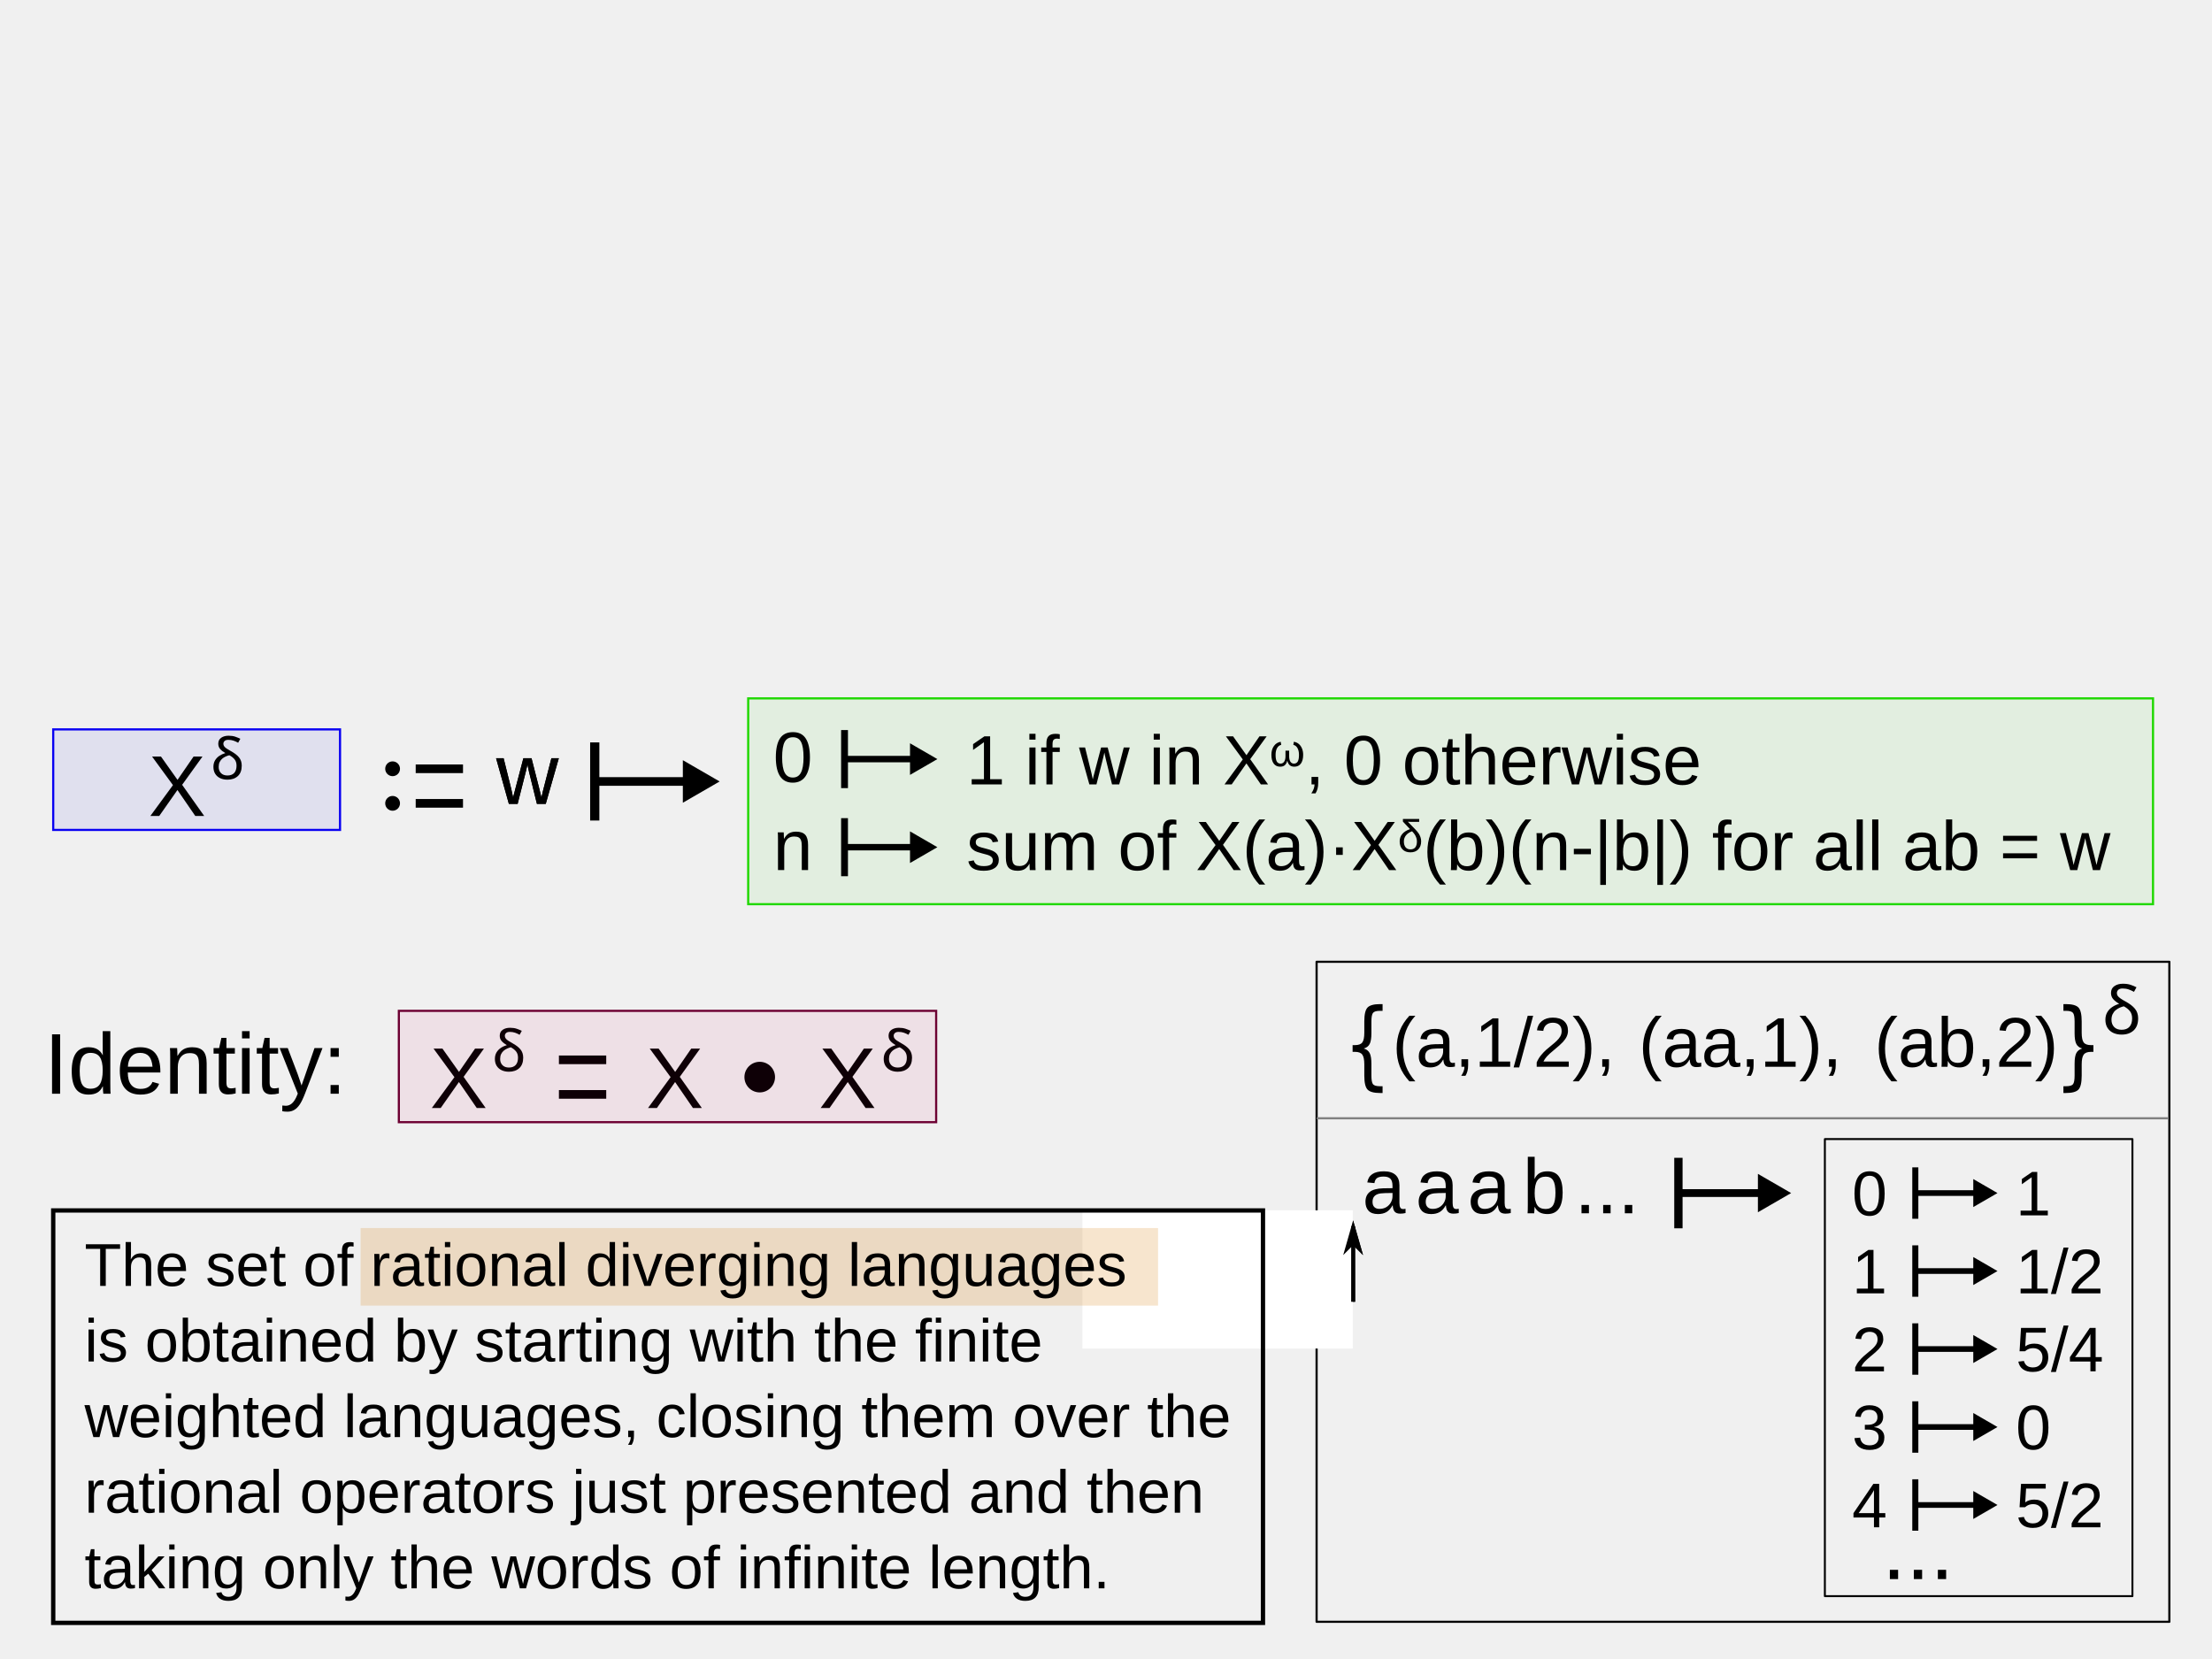
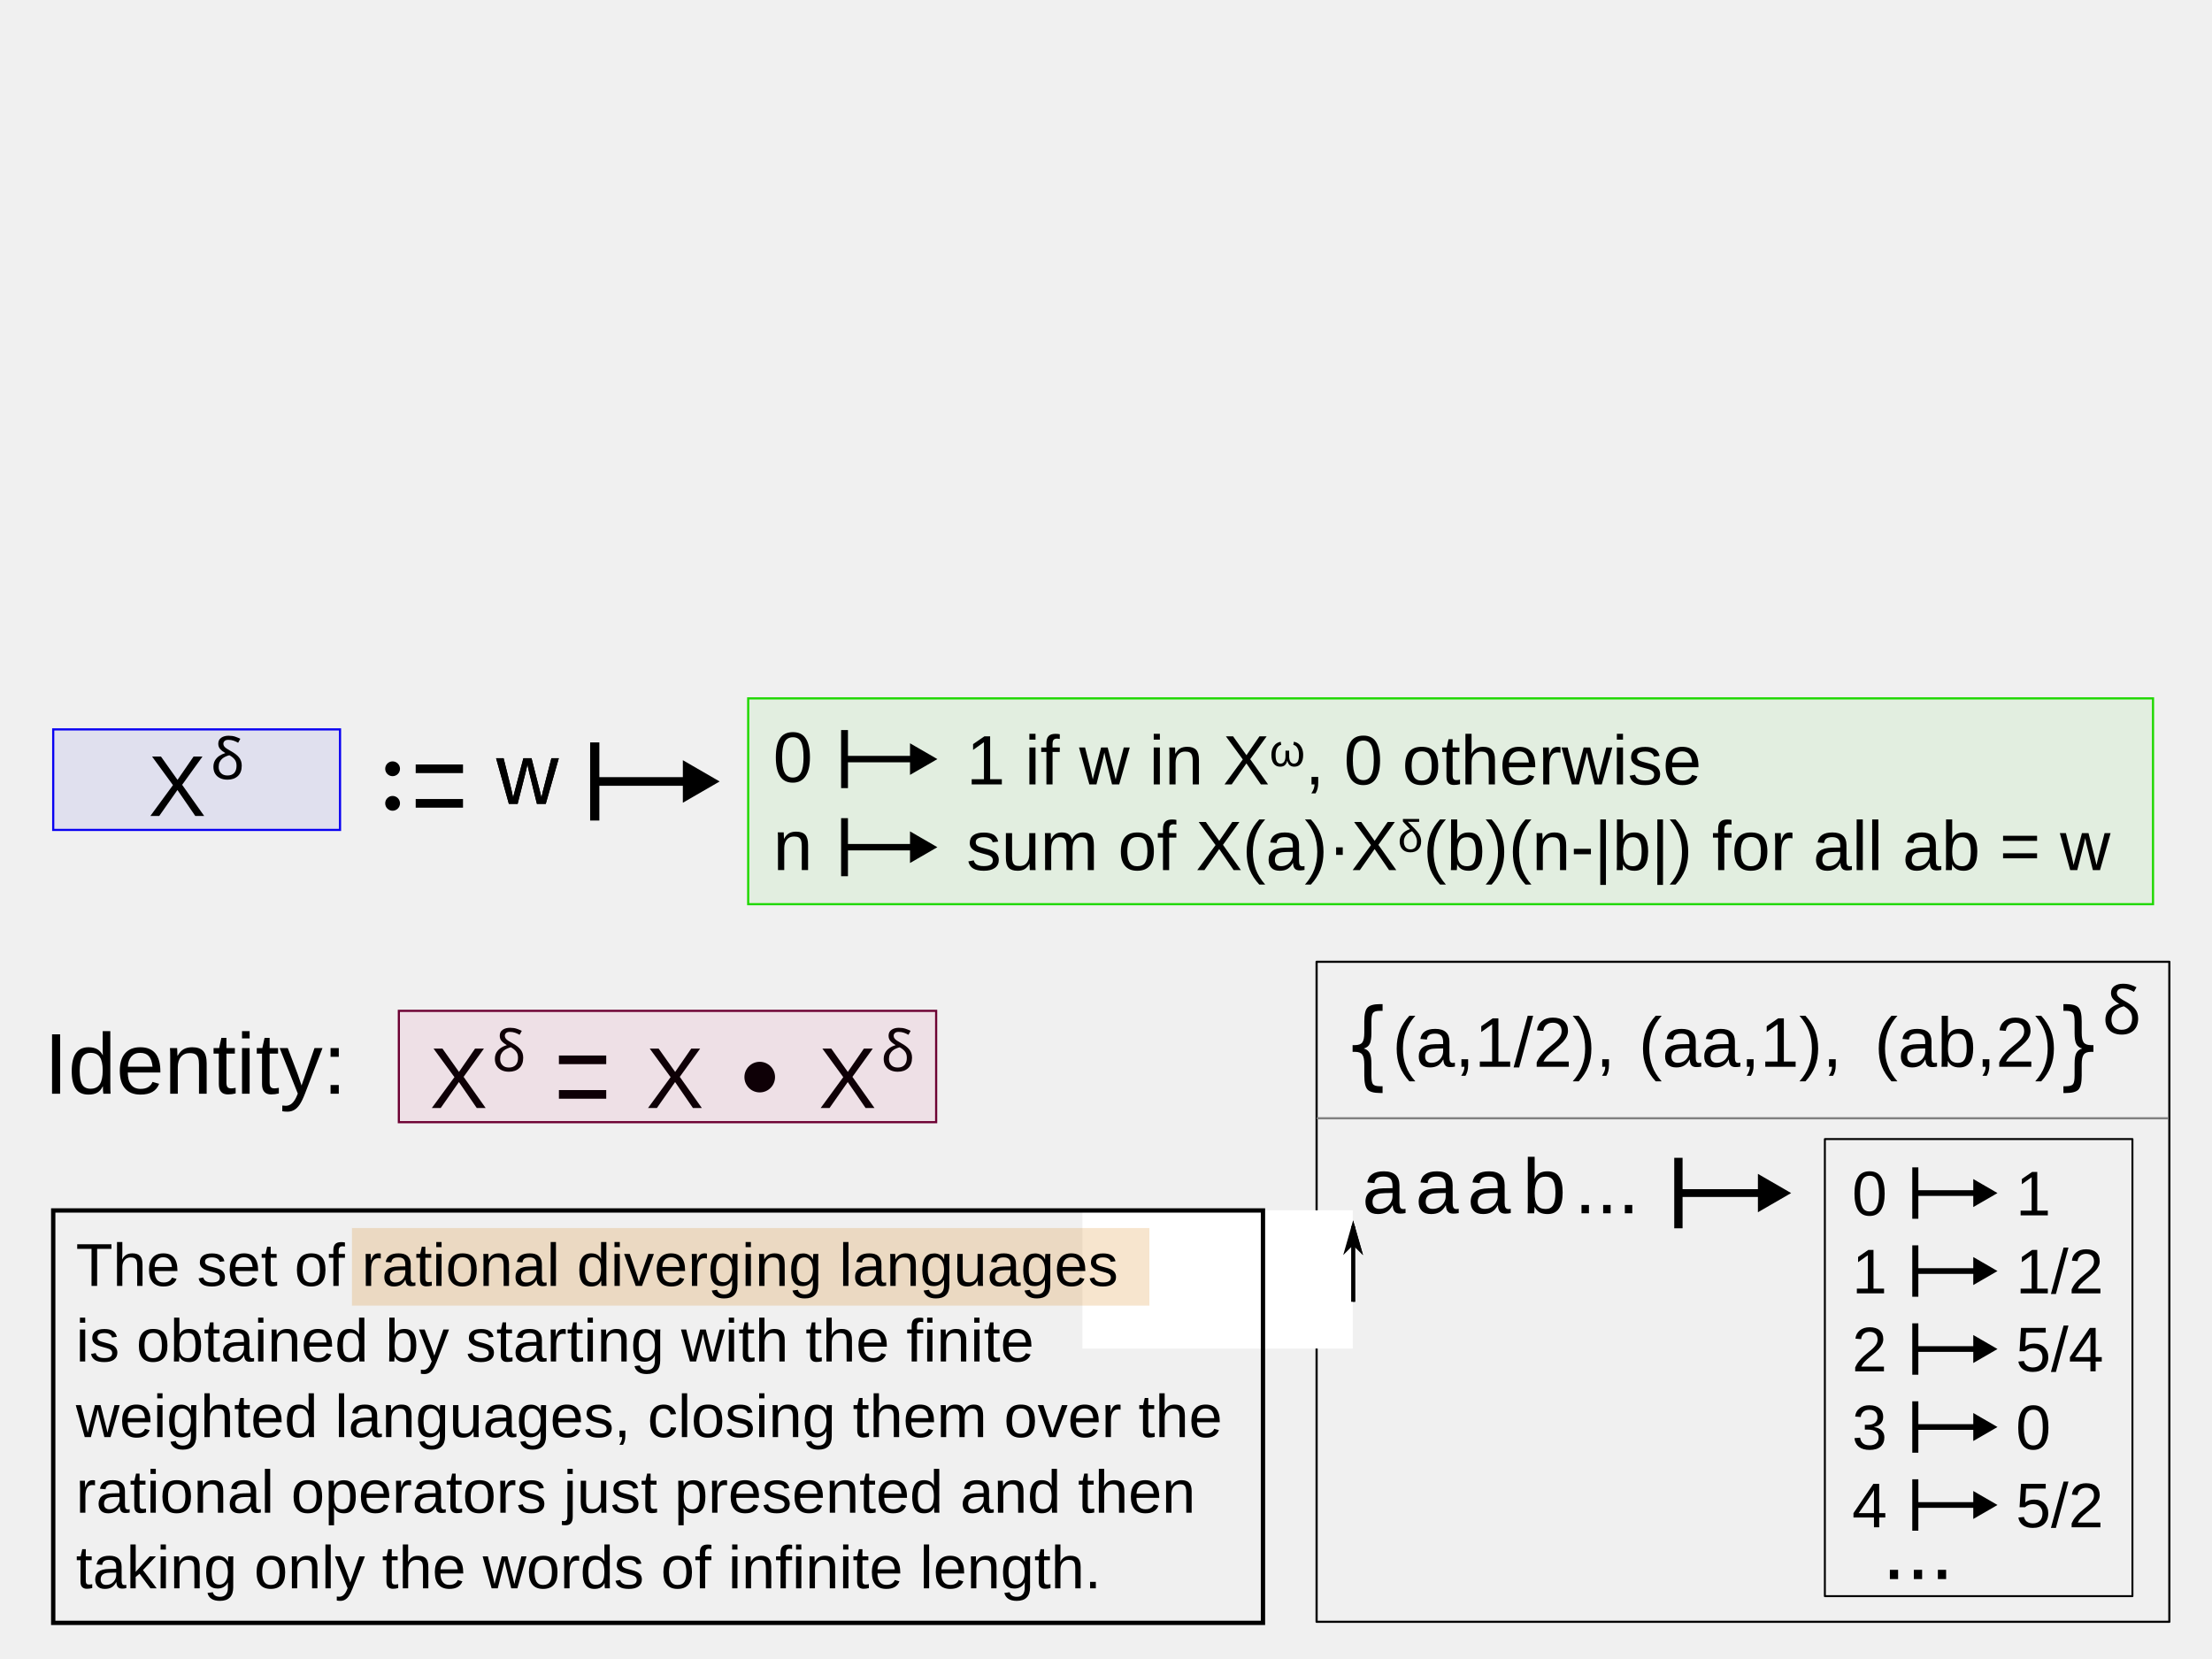
<svg xmlns="http://www.w3.org/2000/svg" height="768" width="1024" id="svg2" version="1.1">
  <defs id="defs26765">
    <marker orient="auto" refY="0.0" refX="0.0" id="Arrow1Mend" style="overflow:visible;">
      <path id="path6632" d="M 0.0,0.0 L 5.0,-5.0 L -12.5,0.0 L 5.0,5.0 L 0.0,0.0 z " style="fill-rule:evenodd;stroke:#000000;stroke-width:1.0pt;marker-start:none;" transform="scale(0.4) rotate(180) translate(10,0)" />
    </marker>
    <marker orient="auto" refY="0" refX="0" id="StopL" style="overflow:visible">
      <path id="path6008" d="M 0,5.65 0,-5.65" style="fill:none;stroke:#000000;stroke-width:1pt" transform="scale(0.8,0.8)" />
    </marker>
    <marker orient="auto" refY="0" refX="0" id="TriangleOutM" style="overflow:visible">
      <path id="path5984" d="m 5.77,0 -8.65,5 0,-10 8.65,5 z" style="fill-rule:evenodd;stroke:#000000;stroke-width:1pt;marker-start:none" transform="scale(0.4,0.4)" />
    </marker>
  </defs>
  <flowRoot xml:space="preserve" id="flowRoot5311" style="fill:black;stroke:none;stroke-opacity:1;stroke-width:1px;stroke-linejoin:miter;stroke-linecap:butt;fill-opacity:1;font-family:Arial;font-style:normal;font-weight:normal;font-size:40px;line-height:125%;letter-spacing:0px;word-spacing:0px;-inkscape-font-specification:Arial;font-stretch:normal;font-variant:normal;text-anchor:start;text-align:start;writing-mode:lr">
    <flowRegion id="flowRegion5313">
      <rect id="rect5315" width="1270.215" height="84.864" x="-125.926" y="570.898" />
    </flowRegion>
    <flowPara id="flowPara5317" />
  </flowRoot>
  <text xml:space="preserve" style="font-size:36.1px;font-style:normal;font-variant:normal;font-weight:normal;font-stretch:normal;text-align:start;line-height:125%;letter-spacing:0px;word-spacing:0px;writing-mode:lr-tb;text-anchor:start;fill:#000000;fill-opacity:1;stroke:none;font-family:Arial;-inkscape-font-specification:Arial" x="679.288" y="561.663" id="diverging_rational_operations_example_letter_3">
    <tspan id="tspan5727" x="679.288" y="561.663">a</tspan>
  </text>
  <text xml:space="preserve" style="font-size:36.1px;font-style:normal;font-variant:normal;font-weight:normal;font-stretch:normal;text-align:start;line-height:125%;letter-spacing:0px;word-spacing:0px;writing-mode:lr-tb;text-anchor:start;fill:#000000;fill-opacity:1;stroke:none;font-family:Arial;-inkscape-font-specification:Arial" x="630.586" y="561.663" id="diverging_rational_operations_example_letter_1">
    <tspan id="tspan5719" x="630.586" y="561.663">a</tspan>
  </text>
  <text xml:space="preserve" style="font-size:36.1px;font-style:normal;font-variant:normal;font-weight:normal;font-stretch:normal;text-align:start;line-height:125%;letter-spacing:0px;word-spacing:0px;writing-mode:lr-tb;text-anchor:start;fill:#000000;fill-opacity:1;stroke:none;font-family:Arial;-inkscape-font-specification:Arial" x="655.215" y="561.663" id="diverging_rational_operations_example_letter_2">
    <tspan id="tspan5723" x="655.215" y="561.663">a</tspan>
  </text>
  <text xml:space="preserve" style="font-size:36.1px;font-style:normal;font-variant:normal;font-weight:normal;font-stretch:normal;text-align:start;line-height:125%;letter-spacing:0px;word-spacing:0px;writing-mode:lr-tb;text-anchor:start;fill:#000000;fill-opacity:1;stroke:none;font-family:Arial;-inkscape-font-specification:Arial" x="704.833" y="561.663" id="diverging_rational_operations_example_letter_4">
    <tspan id="tspan5731" x="704.833" y="561.663">b</tspan>
  </text>
  <path id="diverging_rational_operations_example_letter_mapsto" d="m 776.983,552.303 41.928,0" style="fill:none;stroke:#000000;stroke-width:3.61;stroke-linecap:butt;stroke-linejoin:miter;stroke-miterlimit:4;stroke-opacity:1;stroke-dasharray:none;marker-start:url(#StopL);marker-end:url(#TriangleOutM)" />
  <g id="diverging_rational_operations_example_output_0_mapsto" transform="translate(20,0)">
    <text id="text7088" y="562.633" x="837.357" style="font-size:29.241px;font-style:normal;font-variant:normal;font-weight:normal;font-stretch:normal;text-align:start;line-height:125%;letter-spacing:0px;word-spacing:0px;writing-mode:lr-tb;text-anchor:start;fill:#000000;fill-opacity:1;stroke:none;font-family:Arial;-inkscape-font-specification:Arial" xml:space="preserve">
      <tspan id="tspan7090" y="562.633" x="837.357">0</tspan>
    </text>
    <path id="path7092" d="m 866.656,552.303 30.565,0" style="fill:none;stroke:#000000;stroke-width:2.632;stroke-linecap:butt;stroke-linejoin:miter;stroke-miterlimit:4;stroke-opacity:1;stroke-dasharray:none;marker-start:url(#StopL);marker-end:url(#TriangleOutM)" />
  </g>
  <rect style="fill:none;stroke:#000000;stroke-width:0.902;stroke-linecap:butt;stroke-linejoin:round;stroke-miterlimit:4;stroke-opacity:1;stroke-dasharray:none;stroke-dashoffset:0" id="diverging_rational_operations_example_output_box" width="142.38" height="211.591" x="844.787" y="527.31" />
  <text id="diverging_rational_operations_example_output_0_mapsto_0" y="562.633" x="933.167" style="font-size:29.241px;font-style:normal;font-variant:normal;font-weight:normal;font-stretch:normal;text-align:start;line-height:125%;letter-spacing:0px;word-spacing:0px;writing-mode:lr-tb;text-anchor:start;fill:#000000;fill-opacity:1;stroke:none;font-family:Arial;-inkscape-font-specification:Arial" xml:space="preserve">
    <tspan id="tspan7104" y="562.633" x="933.167">1</tspan>
  </text>
  <g id="diverging_rational_operations_example_output_1_mapsto" transform="translate(20,0)">
    <text xml:space="preserve" style="font-size:29.241px;font-style:normal;font-variant:normal;font-weight:normal;font-stretch:normal;text-align:start;line-height:125%;letter-spacing:0px;word-spacing:0px;writing-mode:lr-tb;text-anchor:start;fill:#000000;fill-opacity:1;stroke:none;font-family:Arial;-inkscape-font-specification:Arial" x="837.357" y="598.733" id="text7106">
      <tspan x="837.357" y="598.733" id="tspan7108">1</tspan>
    </text>
    <path style="fill:none;stroke:#000000;stroke-width:2.632;stroke-linecap:butt;stroke-linejoin:miter;stroke-miterlimit:4;stroke-opacity:1;stroke-dasharray:none;marker-start:url(#StopL);marker-end:url(#TriangleOutM)" d="m 866.656,588.403 30.565,0" id="path7110" />
  </g>
  <text xml:space="preserve" style="font-size:29.241px;font-style:normal;font-variant:normal;font-weight:normal;font-stretch:normal;text-align:start;line-height:125%;letter-spacing:0px;word-spacing:0px;writing-mode:lr-tb;text-anchor:start;fill:#000000;fill-opacity:1;stroke:none;font-family:Arial;-inkscape-font-specification:Arial" x="933.167" y="598.733" id="diverging_rational_operations_example_output_1_mapsto_1_2">
    <tspan x="933.167" y="598.733" id="tspan7114">1/2</tspan>
  </text>
  <g id="diverging_rational_operations_example_output_2_mapsto" transform="translate(20,0)">
    <text id="text7116" y="634.833" x="837.357" style="font-size:29.241px;font-style:normal;font-variant:normal;font-weight:normal;font-stretch:normal;text-align:start;line-height:125%;letter-spacing:0px;word-spacing:0px;writing-mode:lr-tb;text-anchor:start;fill:#000000;fill-opacity:1;stroke:none;font-family:Arial;-inkscape-font-specification:Arial" xml:space="preserve">
      <tspan id="tspan7118" y="634.833" x="837.357">2</tspan>
    </text>
    <path id="path7120" d="m 866.656,624.503 30.565,0" style="fill:none;stroke:#000000;stroke-width:2.632;stroke-linecap:butt;stroke-linejoin:miter;stroke-miterlimit:4;stroke-opacity:1;stroke-dasharray:none;marker-start:url(#StopL);marker-end:url(#TriangleOutM)" />
  </g>
  <text id="diverging_rational_operations_example_output_2_mapsto_5_4" y="634.833" x="933.167" style="font-size:29.241px;font-style:normal;font-variant:normal;font-weight:normal;font-stretch:normal;text-align:start;line-height:125%;letter-spacing:0px;word-spacing:0px;writing-mode:lr-tb;text-anchor:start;fill:#000000;fill-opacity:1;stroke:none;font-family:Arial;-inkscape-font-specification:Arial" xml:space="preserve">
    <tspan id="tspan7124" y="634.833" x="933.167">5/4</tspan>
  </text>
  <g id="diverging_rational_operations_example_output_3_mapsto" transform="translate(20,0)">
    <text xml:space="preserve" style="font-size:29.241px;font-style:normal;font-variant:normal;font-weight:normal;font-stretch:normal;text-align:start;line-height:125%;letter-spacing:0px;word-spacing:0px;writing-mode:lr-tb;text-anchor:start;fill:#000000;fill-opacity:1;stroke:none;font-family:Arial;-inkscape-font-specification:Arial" x="837.357" y="670.933" id="text7126">
      <tspan x="837.357" y="670.933" id="tspan7128">3</tspan>
    </text>
    <path style="fill:none;stroke:#000000;stroke-width:2.632;stroke-linecap:butt;stroke-linejoin:miter;stroke-miterlimit:4;stroke-opacity:1;stroke-dasharray:none;marker-start:url(#StopL);marker-end:url(#TriangleOutM)" d="m 866.656,660.603 30.565,0" id="path7130" />
  </g>
  <text xml:space="preserve" style="font-size:29.241px;font-style:normal;font-variant:normal;font-weight:normal;font-stretch:normal;text-align:start;line-height:125%;letter-spacing:0px;word-spacing:0px;writing-mode:lr-tb;text-anchor:start;fill:#000000;fill-opacity:1;stroke:none;font-family:Arial;-inkscape-font-specification:Arial" x="933.167" y="670.933" id="diverging_rational_operations_example_output_3_mapsto_0">
    <tspan x="933.167" y="670.933" id="tspan7134">0</tspan>
  </text>
  <g id="diverging_rational_operations_example_output_4_mapsto" transform="translate(20,0)">
    <text id="text7136" y="707.033" x="837.357" style="font-size:29.241px;font-style:normal;font-variant:normal;font-weight:normal;font-stretch:normal;text-align:start;line-height:125%;letter-spacing:0px;word-spacing:0px;writing-mode:lr-tb;text-anchor:start;fill:#000000;fill-opacity:1;stroke:none;font-family:Arial;-inkscape-font-specification:Arial" xml:space="preserve">
      <tspan id="tspan7138" y="707.033" x="837.357">4</tspan>
    </text>
    <path id="path7140" d="m 866.656,696.703 30.565,0" style="fill:none;stroke:#000000;stroke-width:2.632;stroke-linecap:butt;stroke-linejoin:miter;stroke-miterlimit:4;stroke-opacity:1;stroke-dasharray:none;marker-start:url(#StopL);marker-end:url(#TriangleOutM)" />
  </g>
  <text id="diverging_rational_operations_example_output_4_mapsto_5_2" y="707.033" x="933.167" style="font-size:29.241px;font-style:normal;font-variant:normal;font-weight:normal;font-stretch:normal;text-align:start;line-height:125%;letter-spacing:0px;word-spacing:0px;writing-mode:lr-tb;text-anchor:start;fill:#000000;fill-opacity:1;stroke:none;font-family:Arial;-inkscape-font-specification:Arial" xml:space="preserve">
    <tspan id="tspan7144" y="707.033" x="933.167">5/2</tspan>
  </text>
  <text xml:space="preserve" style="font-size:32.58px;font-style:normal;font-variant:normal;font-weight:normal;font-stretch:normal;text-align:start;line-height:125%;letter-spacing:0px;word-spacing:0px;writing-mode:lr-tb;text-anchor:start;fill:#000000;fill-opacity:1;stroke:none;font-family:Arial;-inkscape-font-specification:Arial" x="644.549" y="493.839" id="diverging_rational_operations_example_input_1">
    <tspan id="tspan5687" x="644.549" y="493.839">(a,1/2),</tspan>
  </text>
  <text id="diverging_rational_operations_example_input_2" y="493.839" x="758.58" style="font-size:32.58px;font-style:normal;font-variant:normal;font-weight:normal;font-stretch:normal;text-align:start;line-height:125%;letter-spacing:0px;word-spacing:0px;writing-mode:lr-tb;text-anchor:start;fill:#000000;fill-opacity:1;stroke:none;font-family:Arial;-inkscape-font-specification:Arial" xml:space="preserve">
    <tspan y="493.839" x="758.58" id="tspan5691">(aa,1),</tspan>
  </text>
  <text xml:space="preserve" style="font-size:32.58px;font-style:normal;font-variant:normal;font-weight:normal;font-stretch:normal;text-align:start;line-height:125%;letter-spacing:0px;word-spacing:0px;writing-mode:lr-tb;text-anchor:start;fill:#000000;fill-opacity:1;stroke:none;font-family:Arial;-inkscape-font-specification:Arial" x="867.724" y="493.839" id="diverging_rational_operations_example_input_3">
    <tspan id="tspan5695" x="867.724" y="493.839">(ab,2)</tspan>
  </text>
  <g id="diverging_rational_operations_identity">
    <g transform="translate(-40,19.29617)" id="g7305">
      <text xml:space="preserve" style="font-size:40px;font-style:normal;font-variant:normal;font-weight:normal;font-stretch:normal;text-align:start;line-height:125%;letter-spacing:0px;word-spacing:0px;writing-mode:lr-tb;text-anchor:start;fill:#000000;fill-opacity:1;stroke:none;font-family:Arial;-inkscape-font-specification:Arial" x="238.994" y="493.645" id="text7254">
        <tspan id="tspan7256" x="238.994" y="493.645">X</tspan>
      </text>
      <text id="text7258" y="476.569" x="267.675" style="font-size:26.419px;font-style:normal;font-variant:normal;font-weight:normal;font-stretch:normal;text-align:start;line-height:125%;letter-spacing:0px;word-spacing:0px;writing-mode:lr-tb;text-anchor:start;fill:#000000;fill-opacity:1;stroke:none;font-family:Bangla MN;-inkscape-font-specification:Bangla MN" xml:space="preserve" class="punch_line_bottom_set">
        <tspan y="476.569" x="267.675" id="tspan7260">δ</tspan>
      </text>
      <text id="text7262" y="493.645" x="339.072" style="font-size:40px;font-style:normal;font-variant:normal;font-weight:normal;font-stretch:normal;text-align:start;line-height:125%;letter-spacing:0px;word-spacing:0px;writing-mode:lr-tb;text-anchor:start;fill:#000000;fill-opacity:1;stroke:none;font-family:Arial;-inkscape-font-specification:Arial" xml:space="preserve">
        <tspan y="493.645" x="339.072" id="tspan7264">X</tspan>
      </text>
      <path transform="matrix(1.331,0,0,1.331,267.3865,-135.1556)" d="m 98.722,461.671 c 0,2.94 -2.383,5.323 -5.323,5.323 -2.94,0 -5.323,-2.383 -5.323,-5.323 0,-2.94 2.383,-5.323 5.323,-5.323 2.94,0 5.323,2.383 5.323,5.323 z" id="path7268" style="fill:#000000;fill-opacity:1;stroke:none" />
      <g transform="translate(112.3015,179.4401)" id="g7270">
        <path id="path7272" d="m 186.438,291.889 21.9,0" style="fill:none;stroke:#000000;stroke-width:4;stroke-linecap:butt;stroke-linejoin:miter;stroke-miterlimit:4;stroke-opacity:1;stroke-dasharray:none" />
        <path style="fill:none;stroke:#000000;stroke-width:4;stroke-linecap:butt;stroke-linejoin:miter;stroke-miterlimit:4;stroke-opacity:1;stroke-dasharray:none" d="m 186.438,307.889 21.9,0" id="path7274" />
      </g>
      <text id="text7276" y="493.645" x="418.994" style="font-size:40px;font-style:normal;font-variant:normal;font-weight:normal;font-stretch:normal;text-align:start;line-height:125%;letter-spacing:0px;word-spacing:0px;writing-mode:lr-tb;text-anchor:start;fill:#000000;fill-opacity:1;stroke:none;font-family:Arial;-inkscape-font-specification:Arial" xml:space="preserve">
        <tspan y="493.645" x="418.994" id="tspan7278">X</tspan>
      </text>
      <text class="punch_line_bottom_set" xml:space="preserve" style="font-size:26.419px;font-style:normal;font-variant:normal;font-weight:normal;font-stretch:normal;text-align:start;line-height:125%;letter-spacing:0px;word-spacing:0px;writing-mode:lr-tb;text-anchor:start;fill:#000000;fill-opacity:1;stroke:none;font-family:Bangla MN;-inkscape-font-specification:Bangla MN" x="447.675" y="476.569" id="text7280">
        <tspan id="tspan7282" x="447.675" y="476.569">δ</tspan>
      </text>
      <rect style="fill:#d80064;fill-opacity:0.067;stroke:#6c0032;stroke-width:1;stroke-miterlimit:4;stroke-opacity:1;stroke-dasharray:none" id="rect7286" width="248.736" height="51.538" x="224.638" y="448.656" />
    </g>
    <text id="text7301" y="506.329" x="20.407" style="font-size:40px;font-style:normal;font-variant:normal;font-weight:normal;font-stretch:normal;text-align:start;line-height:125%;letter-spacing:0px;word-spacing:0px;writing-mode:lr-tb;text-anchor:start;fill:#000000;fill-opacity:1;stroke:none;font-family:Arial;-inkscape-font-specification:Arial" xml:space="preserve">
      <tspan y="506.329" x="20.407" id="tspan7303">Identity:</tspan>
    </text>
  </g>
  <g id="diverging_rational_operations_example_input_frame">
    <path d="m 640.035,502.848 0,3.135 -1.123,0 c -2.912,0 -4.865,-0.537 -5.859,-1.611 -0.982,-1.074 -1.474,-3.215 -1.474,-6.423 l 0,-5.204 c 0,-2.192 -0.316,-3.709 -0.947,-4.551 -0.62,-0.842 -1.748,-1.263 -3.386,-1.263 l -1.088,0 0,-3.114 1.088,0 c 1.649,0 2.783,-0.414 3.403,-1.241 0.62,-0.827 0.93,-2.33 0.93,-4.507 l 0,-5.226 c 0,-3.208 0.491,-5.342 1.474,-6.401 0.994,-1.074 2.947,-1.611 5.859,-1.611 l 1.123,0 0,3.114 -1.228,0 c -1.637,0 -2.707,0.319 -3.21,0.958 -0.491,0.624 -0.737,1.967 -0.737,4.028 l 0,5.4 c 0,2.279 -0.269,3.934 -0.807,4.964 -0.526,1.031 -1.433,1.727 -2.719,2.09 1.298,0.392 2.21,1.103 2.737,2.134 0.526,1.031 0.789,2.678 0.789,4.943 l 0,5.4 c 0,2.076 0.246,3.426 0.737,4.05 0.503,0.624 1.573,0.936 3.21,0.936 l 1.228,0 z" id="path16040" style="font-size:12px;font-weight:normal;fill:#000000;fill-opacity:1;stroke:none;marker-end:none;font-family:Bitstream Vera Sans Mono" class="punch_line_bottom_set punch_line_non_focus" />
    <path class="punch_line_bottom_set punch_line_non_focus" style="font-size:12px;font-weight:normal;fill:#000000;fill-opacity:1;stroke:none;marker-end:none;font-family:Bitstream Vera Sans Mono" id="path5701" d="m 955.219,502.848 0,3.135 1.123,0 c 2.912,0 4.865,-0.537 5.859,-1.611 0.982,-1.074 1.474,-3.215 1.474,-6.423 l 0,-5.204 c 0,-2.192 0.316,-3.709 0.947,-4.551 0.62,-0.842 1.748,-1.263 3.386,-1.263 l 1.088,0 0,-3.114 -1.088,0 c -1.649,0 -2.783,-0.414 -3.403,-1.241 -0.62,-0.827 -0.93,-2.33 -0.93,-4.507 l 0,-5.226 c 0,-3.208 -0.491,-5.342 -1.474,-6.401 -0.994,-1.074 -2.947,-1.611 -5.859,-1.611 l -1.123,0 0,3.114 1.228,0 c 1.637,0 2.707,0.319 3.21,0.958 0.491,0.624 0.737,1.967 0.737,4.028 l 0,5.4 c 0,2.279 0.269,3.934 0.807,4.964 0.526,1.031 1.433,1.727 2.719,2.09 -1.298,0.392 -2.21,1.103 -2.737,2.134 -0.526,1.031 -0.789,2.678 -0.789,4.943 l 0,5.4 c 0,2.076 -0.246,3.426 -0.737,4.05 -0.503,0.624 -1.573,0.936 -3.21,0.936 l -1.228,0 z" />
    <text class="punch_line_bottom_set" xml:space="preserve" style="font-size:30.583px;font-style:normal;font-variant:normal;font-weight:bold;font-stretch:normal;text-align:start;line-height:125%;letter-spacing:0px;word-spacing:0px;writing-mode:lr;text-anchor:start;fill:#000000;fill-opacity:1;stroke:none;font-family:Bangla MN;-inkscape-font-specification:Bangla MN Bold" x="972.995" y="478.636" id="text7335">
      <tspan id="tspan7337" x="972.995" y="478.636" style="font-weight:normal;-inkscape-font-specification:Bangla MN">δ</tspan>
    </text>
  </g>
  <g id="diverging_rational_operations_example_box">
    <rect style="fill:none;stroke:#000000;stroke-width:1;stroke-linecap:butt;stroke-linejoin:round;stroke-miterlimit:4;stroke-opacity:1;stroke-dasharray:none;stroke-dashoffset:0" id="rect7354" width="394.762" height="305.532" x="609.495" y="445.239" />
    <path id="path7339" d="m 609.526,517.684 394.273,0" style="fill:none;stroke:#808080;stroke-width:1px;stroke-linecap:butt;stroke-linejoin:miter;stroke-opacity:1" />
  </g>
  <text xml:space="preserve" style="font-size:40px;font-style:normal;font-variant:normal;font-weight:normal;font-stretch:normal;text-align:center;line-height:125%;letter-spacing:0px;word-spacing:0px;writing-mode:lr-tb;text-anchor:middle;fill:#000000;fill-opacity:1;stroke:none;font-family:Arial;-inkscape-font-specification:Arial" x="904.559" y="731" id="diverging_rational_operations_example_output_dots">
    <tspan id="tspan7343" x="904.559" y="731">...</tspan>
  </text>
  <path style="fill:none;stroke:#000000;stroke-width:1.805;stroke-linecap:butt;stroke-linejoin:miter;stroke-miterlimit:4;stroke-opacity:1;stroke-dasharray:none;marker-end:url(#Arrow1Mend)" d="m 506.397,601.724 120.052,0 -0.051,-33.193" id="diverging_rational_operations_example_letter_pointer" />
  <rect style="fill:#ffffff;fill-opacity:1;stroke:none" id="diverging_rational_operations_example_letter_pointer_cover" width="125.158" height="63.993" x="501.082" y="560.287" />
  <path id="diverging_rational_operations_example_letter_pointer_left" d="m 626.397,601.724 0,-33.193" style="fill:none;stroke:#000000;stroke-width:1.805;stroke-linecap:square;stroke-linejoin:miter;stroke-miterlimit:4;stroke-opacity:1;stroke-dasharray:none;marker-end:url(#Arrow1Mend)" />
  <g id="diverging_rational_language_definition">
-     <rect y="568.499" x="166.929" height="35.907" width="369.171" id="rect5329" style="fill:#d87a00;fill-opacity:0.192;stroke:none" />
-     <text id="text5305" y="595.272" x="39.122" style="font-size:28px;font-style:normal;font-variant:normal;font-weight:normal;font-stretch:normal;text-align:start;line-height:125%;letter-spacing:0px;word-spacing:0px;writing-mode:lr-tb;text-anchor:start;fill:#000000;fill-opacity:1;stroke:none;font-family:Arial;-inkscape-font-specification:Arial" xml:space="preserve">
-       <tspan id="tspan5327" y="595.272" x="39.122">The set of rational diverging languages</tspan>
-       <tspan y="630.272" x="39.122" id="tspan7930">is obtained by starting with the finite</tspan>
-       <tspan y="665.272" x="39.122" id="tspan7932">weighted languages, closing them over the</tspan>
-       <tspan y="700.272" x="39.122" id="tspan8458">rational operators just presented and then</tspan>
-       <tspan y="735.272" x="39.122" id="tspan8460">taking only the words of infinite length.</tspan>
-       <tspan y="770.272" x="39.122" id="tspan7926" />
+     <rect y="568.499" x="162.929" height="35.907" width="369.171" id="rect5329" style="fill:#d87a00;fill-opacity:0.192;stroke:none" />
+     <text id="text5305" y="595.272" x="35.122" style="font-size:28px;font-style:normal;font-variant:normal;font-weight:normal;font-stretch:normal;text-align:start;line-height:125%;letter-spacing:0px;word-spacing:0px;writing-mode:lr-tb;text-anchor:start;fill:#000000;fill-opacity:1;stroke:none;font-family:Arial;-inkscape-font-specification:Arial" xml:space="preserve">
+       <tspan id="tspan5327" y="595.272" x="35.122">The set of rational diverging languages</tspan>
+       <tspan y="630.272" x="35.122" id="tspan7930">is obtained by starting with the finite</tspan>
+       <tspan y="665.272" x="35.122" id="tspan7932">weighted languages, closing them over the</tspan>
+       <tspan y="700.272" x="35.122" id="tspan8458">rational operators just presented and then</tspan>
+       <tspan y="735.272" x="35.122" id="tspan8460">taking only the words of infinite length.</tspan>
+       <tspan y="770.272" x="35.122" id="tspan7926" />
    </text>
    <rect y="560.352" x="24.638" height="190.919" width="560.029" id="rect6384" style="fill:none;stroke:#000000;stroke-width:2;stroke-miterlimit:4;stroke-opacity:1;stroke-dasharray:none" />
  </g>
  <g id="diverging_rational_operations_definition_6">
    <rect style="fill:#0001d8;fill-opacity:0.067;stroke:#0800f2;stroke-opacity:1" id="rect15812" width="132.77" height="46.538" x="24.638" y="337.656" />
    <path style="fill:#000000;fill-opacity:1;stroke:none" id="path15814" d="m 251.169,325.889 a 3.422,3.422 0 1 1 -6.844,0 3.422,3.422 0 1 1 6.844,0 z" transform="translate(-66,30)" />
    <path transform="translate(-66,46)" d="m 251.169,325.889 a 3.422,3.422 0 1 1 -6.844,0 3.422,3.422 0 1 1 6.844,0 z" id="path15816" style="fill:#000000;fill-opacity:1;stroke:none" />
    <g transform="translate(6,64)" id="g15818">
      <path id="path15820" d="m 186.438,291.889 21.9,0" style="fill:none;stroke:#000000;stroke-width:4;stroke-linecap:butt;stroke-linejoin:miter;stroke-miterlimit:4;stroke-opacity:1;stroke-dasharray:none" />
      <path style="fill:none;stroke:#000000;stroke-width:4;stroke-linecap:butt;stroke-linejoin:miter;stroke-miterlimit:4;stroke-opacity:1;stroke-dasharray:none" d="m 186.438,307.889 21.9,0" id="path15822" />
    </g>
    <text xml:space="preserve" style="font-size:40px;font-style:normal;font-variant:normal;font-weight:normal;font-stretch:normal;text-align:start;line-height:125%;letter-spacing:0px;word-spacing:0px;writing-mode:lr-tb;text-anchor:start;fill:#000000;fill-opacity:1;stroke:none;font-family:Arial;-inkscape-font-specification:Arial" x="68.693" y="377.746" id="text15826">
      <tspan id="tspan15828" x="68.693" y="377.746">X</tspan>
    </text>
    <rect y="323.3" x="346.361" height="95.275" width="650.334" id="rect16050" style="fill:#1fd800;fill-opacity:0.067;stroke:#1fd800;stroke-opacity:1" />
    <text xml:space="preserve" style="font-size:32.377px;font-style:normal;font-variant:normal;font-weight:normal;font-stretch:normal;text-align:start;line-height:120%;letter-spacing:0px;word-spacing:0px;writing-mode:lr-tb;text-anchor:start;fill:#000000;fill-opacity:1;stroke:none;font-family:Arial;-inkscape-font-specification:Arial" x="447.36" y="363.139" id="text16044">
      <tspan x="447.36" y="363.139" id="tspan3580">1 if w in X<tspan style="font-size:21.046px;baseline-shift:super" id="tspan3833">ω</tspan>, 0 otherwise</tspan>
    </text>
    <text xml:space="preserve" style="font-size:33.035px;font-style:normal;font-variant:normal;font-weight:normal;font-stretch:normal;text-align:start;line-height:125%;letter-spacing:0px;word-spacing:0px;writing-mode:lr-tb;text-anchor:start;fill:#000000;fill-opacity:1;stroke:none;font-family:Arial;-inkscape-font-specification:Arial" x="357.859" y="361.992" id="text12226">
      <tspan x="357.859" y="361.992" id="tspan12228">0</tspan>
    </text>
    <text id="text12230" y="372.134" x="229.709" style="font-size:40px;font-style:normal;font-variant:normal;font-weight:normal;font-stretch:normal;text-align:start;line-height:125%;letter-spacing:0px;word-spacing:0px;writing-mode:lr-tb;text-anchor:start;fill:#000000;fill-opacity:1;stroke:none;font-family:Arial;-inkscape-font-specification:Arial" xml:space="preserve">
      <tspan y="372.134" x="229.709" id="tspan12232">w</tspan>
    </text>
    <path id="path12234" d="m 275.327,361.763 46.457,0" style="fill:none;stroke:#000000;stroke-width:4;stroke-linecap:butt;stroke-linejoin:miter;stroke-miterlimit:4;stroke-opacity:1;stroke-dasharray:none;marker-start:url(#StopL);marker-end:url(#TriangleOutM)" />
    <text xml:space="preserve" style="font-size:40px;font-style:normal;font-variant:normal;font-weight:normal;font-stretch:normal;text-align:start;line-height:125%;letter-spacing:0px;word-spacing:0px;writing-mode:lr-tb;text-anchor:start;fill:#000000;fill-opacity:1;stroke:none;font-family:Arial;-inkscape-font-specification:Arial" x="229.709" y="372.134" id="text12236">
      <tspan id="tspan12238" x="229.709" y="372.134">w</tspan>
    </text>
    <path style="fill:none;stroke:#000000;stroke-width:2.973;stroke-linecap:butt;stroke-linejoin:miter;stroke-miterlimit:4;stroke-opacity:1;stroke-dasharray:none;marker-start:url(#StopL);marker-end:url(#TriangleOutM)" d="m 390.959,351.404 34.531,0" id="path12242" />
    <text id="punch_line_s_operator" y="360.669" x="97.374" style="font-size:26.419px;font-style:normal;font-variant:normal;font-weight:normal;font-stretch:normal;text-align:start;line-height:125%;letter-spacing:0px;word-spacing:0px;writing-mode:lr-tb;text-anchor:start;fill:#000000;fill-opacity:1;stroke:none;font-family:Bangla MN;-inkscape-font-specification:Bangla MN" xml:space="preserve" class="punch_line_bottom_set">
      <tspan y="360.669" x="97.374" id="tspan16399">δ</tspan>
    </text>
    <text id="text3638" y="402.789" x="447.36" style="font-size:32.377px;font-style:normal;font-variant:normal;font-weight:normal;font-stretch:normal;text-align:start;line-height:120%;letter-spacing:0px;word-spacing:0px;writing-mode:lr-tb;text-anchor:start;fill:#000000;fill-opacity:1;stroke:none;font-family:Arial;-inkscape-font-specification:Arial" xml:space="preserve">
      <tspan id="tspan3648" y="402.789" x="447.36">sum of X(a)·X<tspan style="font-size:21.046px;baseline-shift:super" id="tspan3646">δ</tspan>(b)(n-|b|) for all ab = w</tspan>
    </text>
    <text id="text3666" y="402.776" x="357.859" style="font-size:33.035px;font-style:normal;font-variant:normal;font-weight:normal;font-stretch:normal;text-align:start;line-height:125%;letter-spacing:0px;word-spacing:0px;writing-mode:lr-tb;text-anchor:start;fill:#000000;fill-opacity:1;stroke:none;font-family:Arial;-inkscape-font-specification:Arial" xml:space="preserve">
      <tspan id="tspan3668" y="402.776" x="357.859">n</tspan>
    </text>
    <path id="path3670" d="m 390.959,392.188 34.531,0" style="fill:none;stroke:#000000;stroke-width:2.973;stroke-linecap:butt;stroke-linejoin:miter;stroke-miterlimit:4;stroke-opacity:1;stroke-dasharray:none;marker-start:url(#StopL);marker-end:url(#TriangleOutM)" />
  </g>
  <text id="diverging_rational_operations_example_letter_5plus" y="561.663" x="728.833" style="font-size:36.1px;font-style:normal;font-variant:normal;font-weight:normal;font-stretch:normal;text-align:start;line-height:125%;letter-spacing:0px;word-spacing:0px;writing-mode:lr-tb;text-anchor:start;fill:#000000;fill-opacity:1;stroke:none;font-family:Arial;-inkscape-font-specification:Arial" xml:space="preserve">
    <tspan y="561.663" x="728.833" id="tspan4650">...</tspan>
  </text>
</svg>
